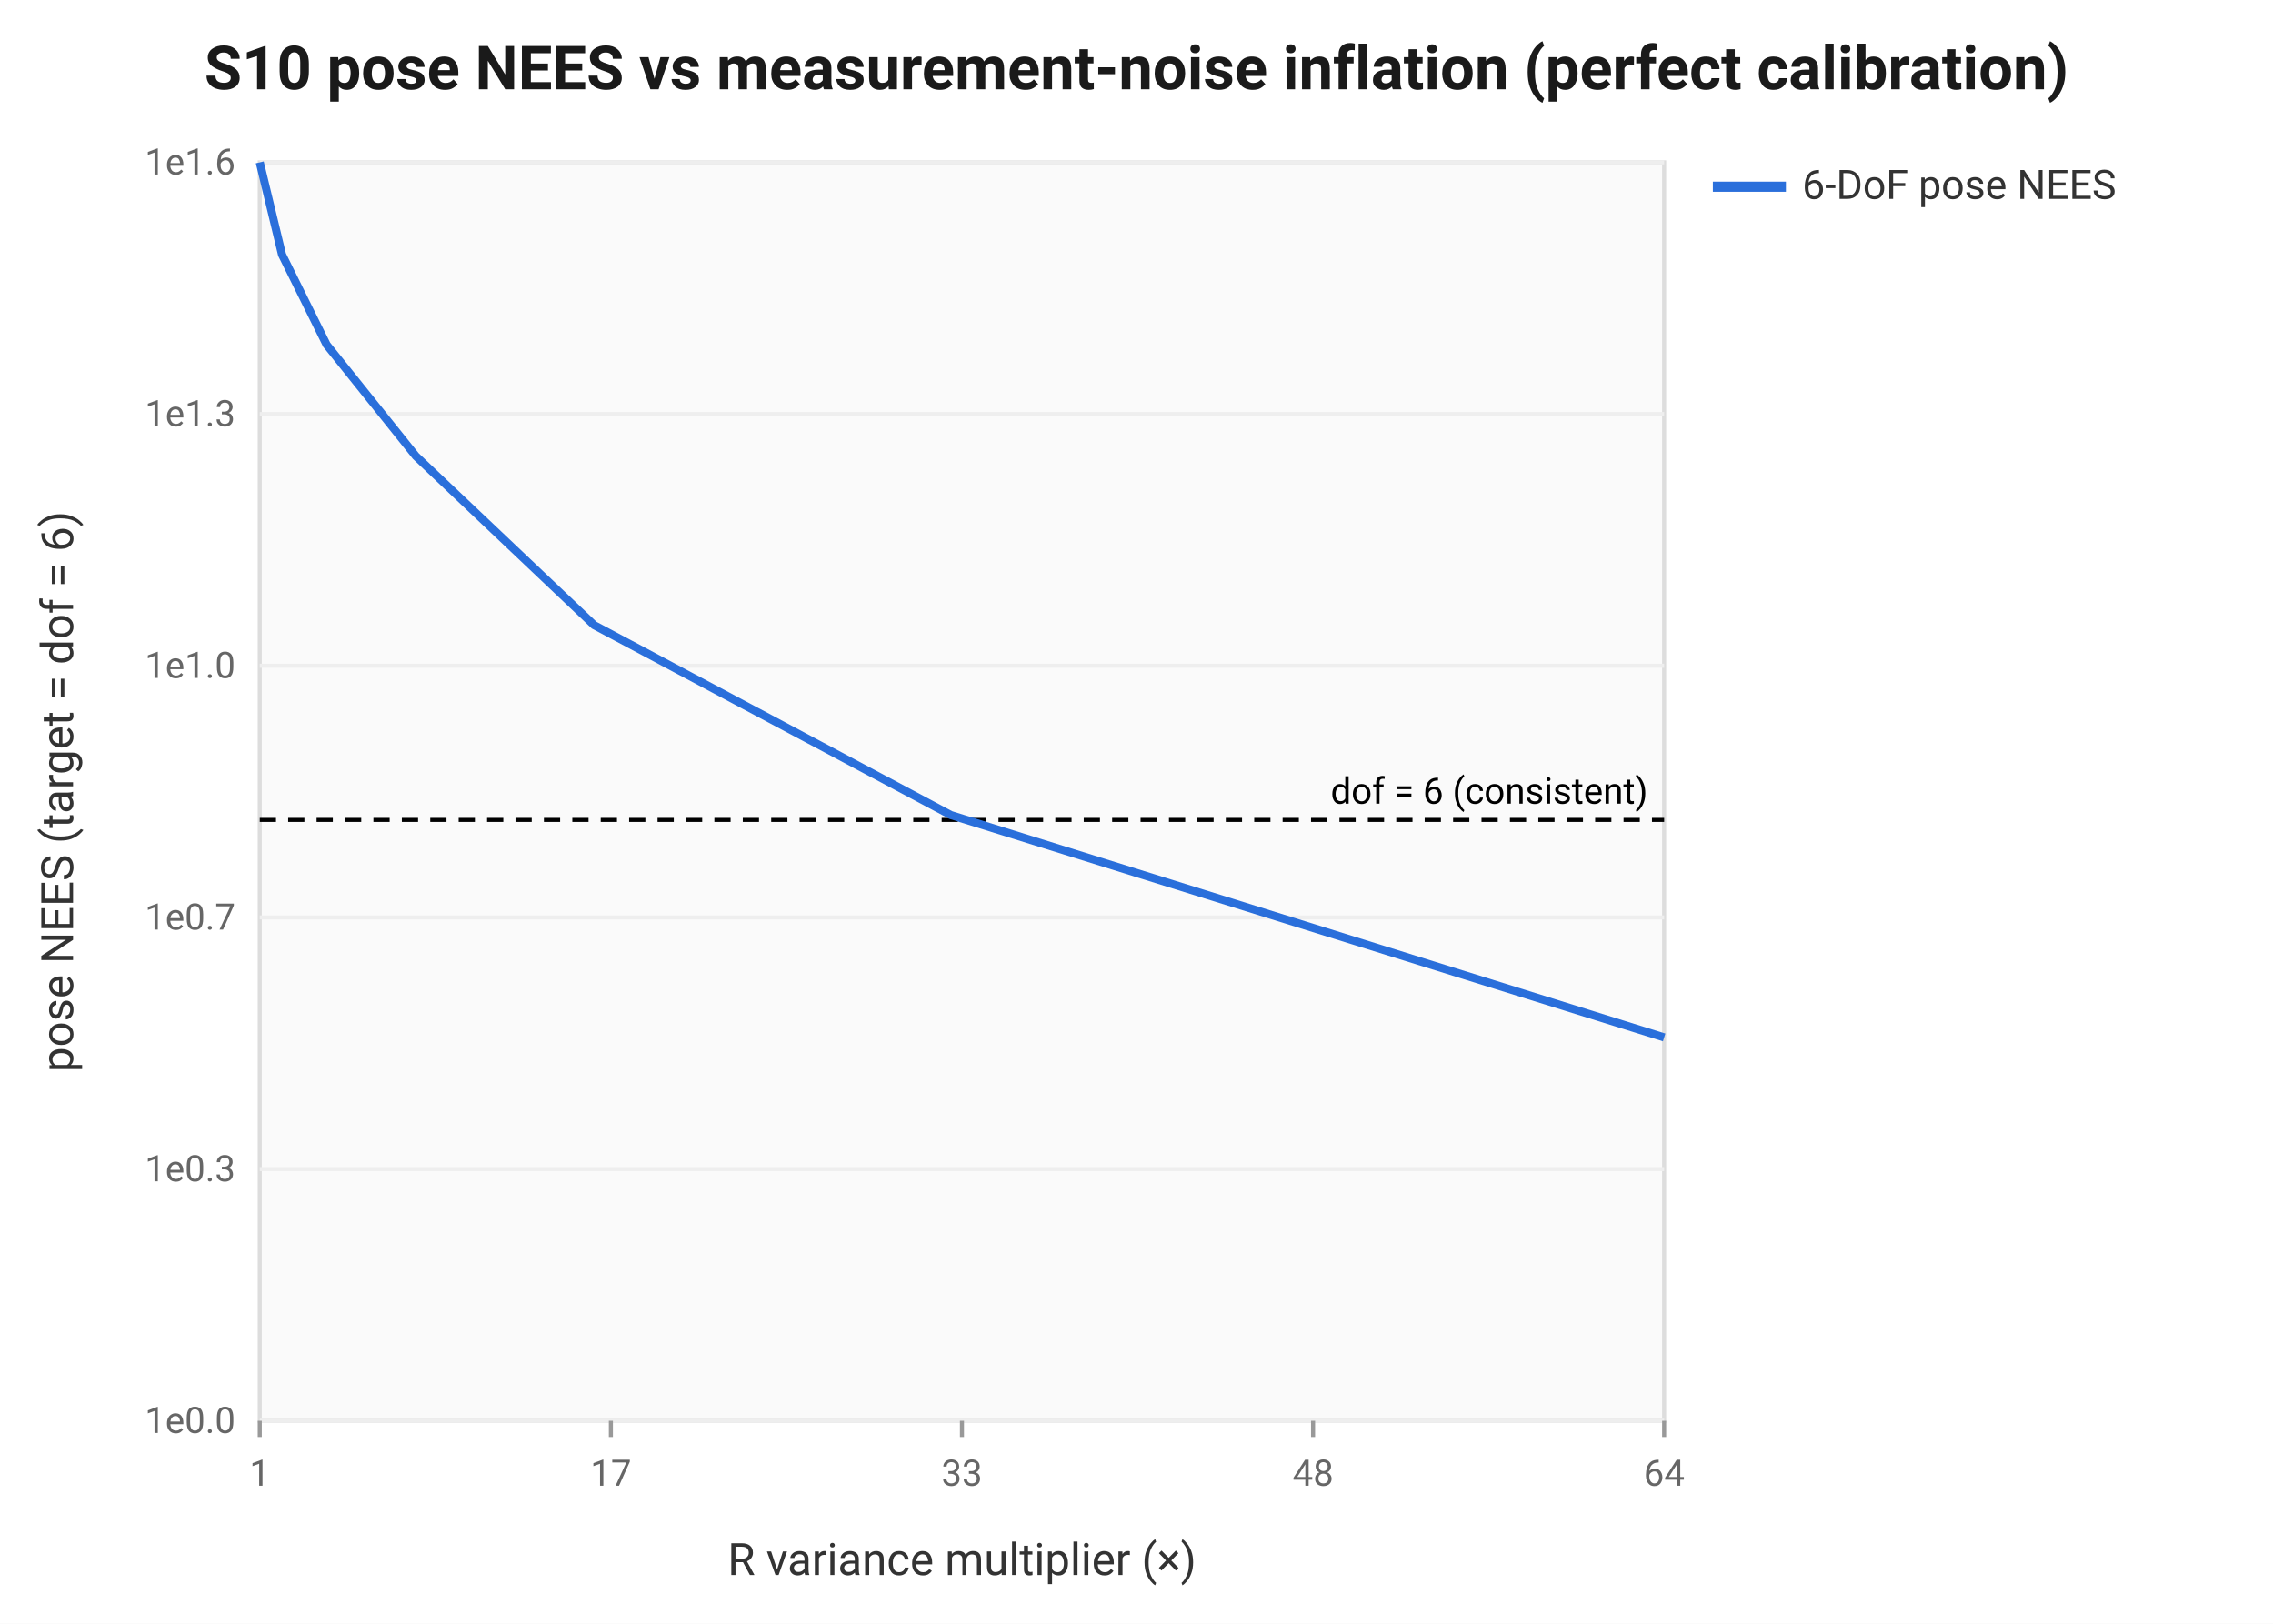
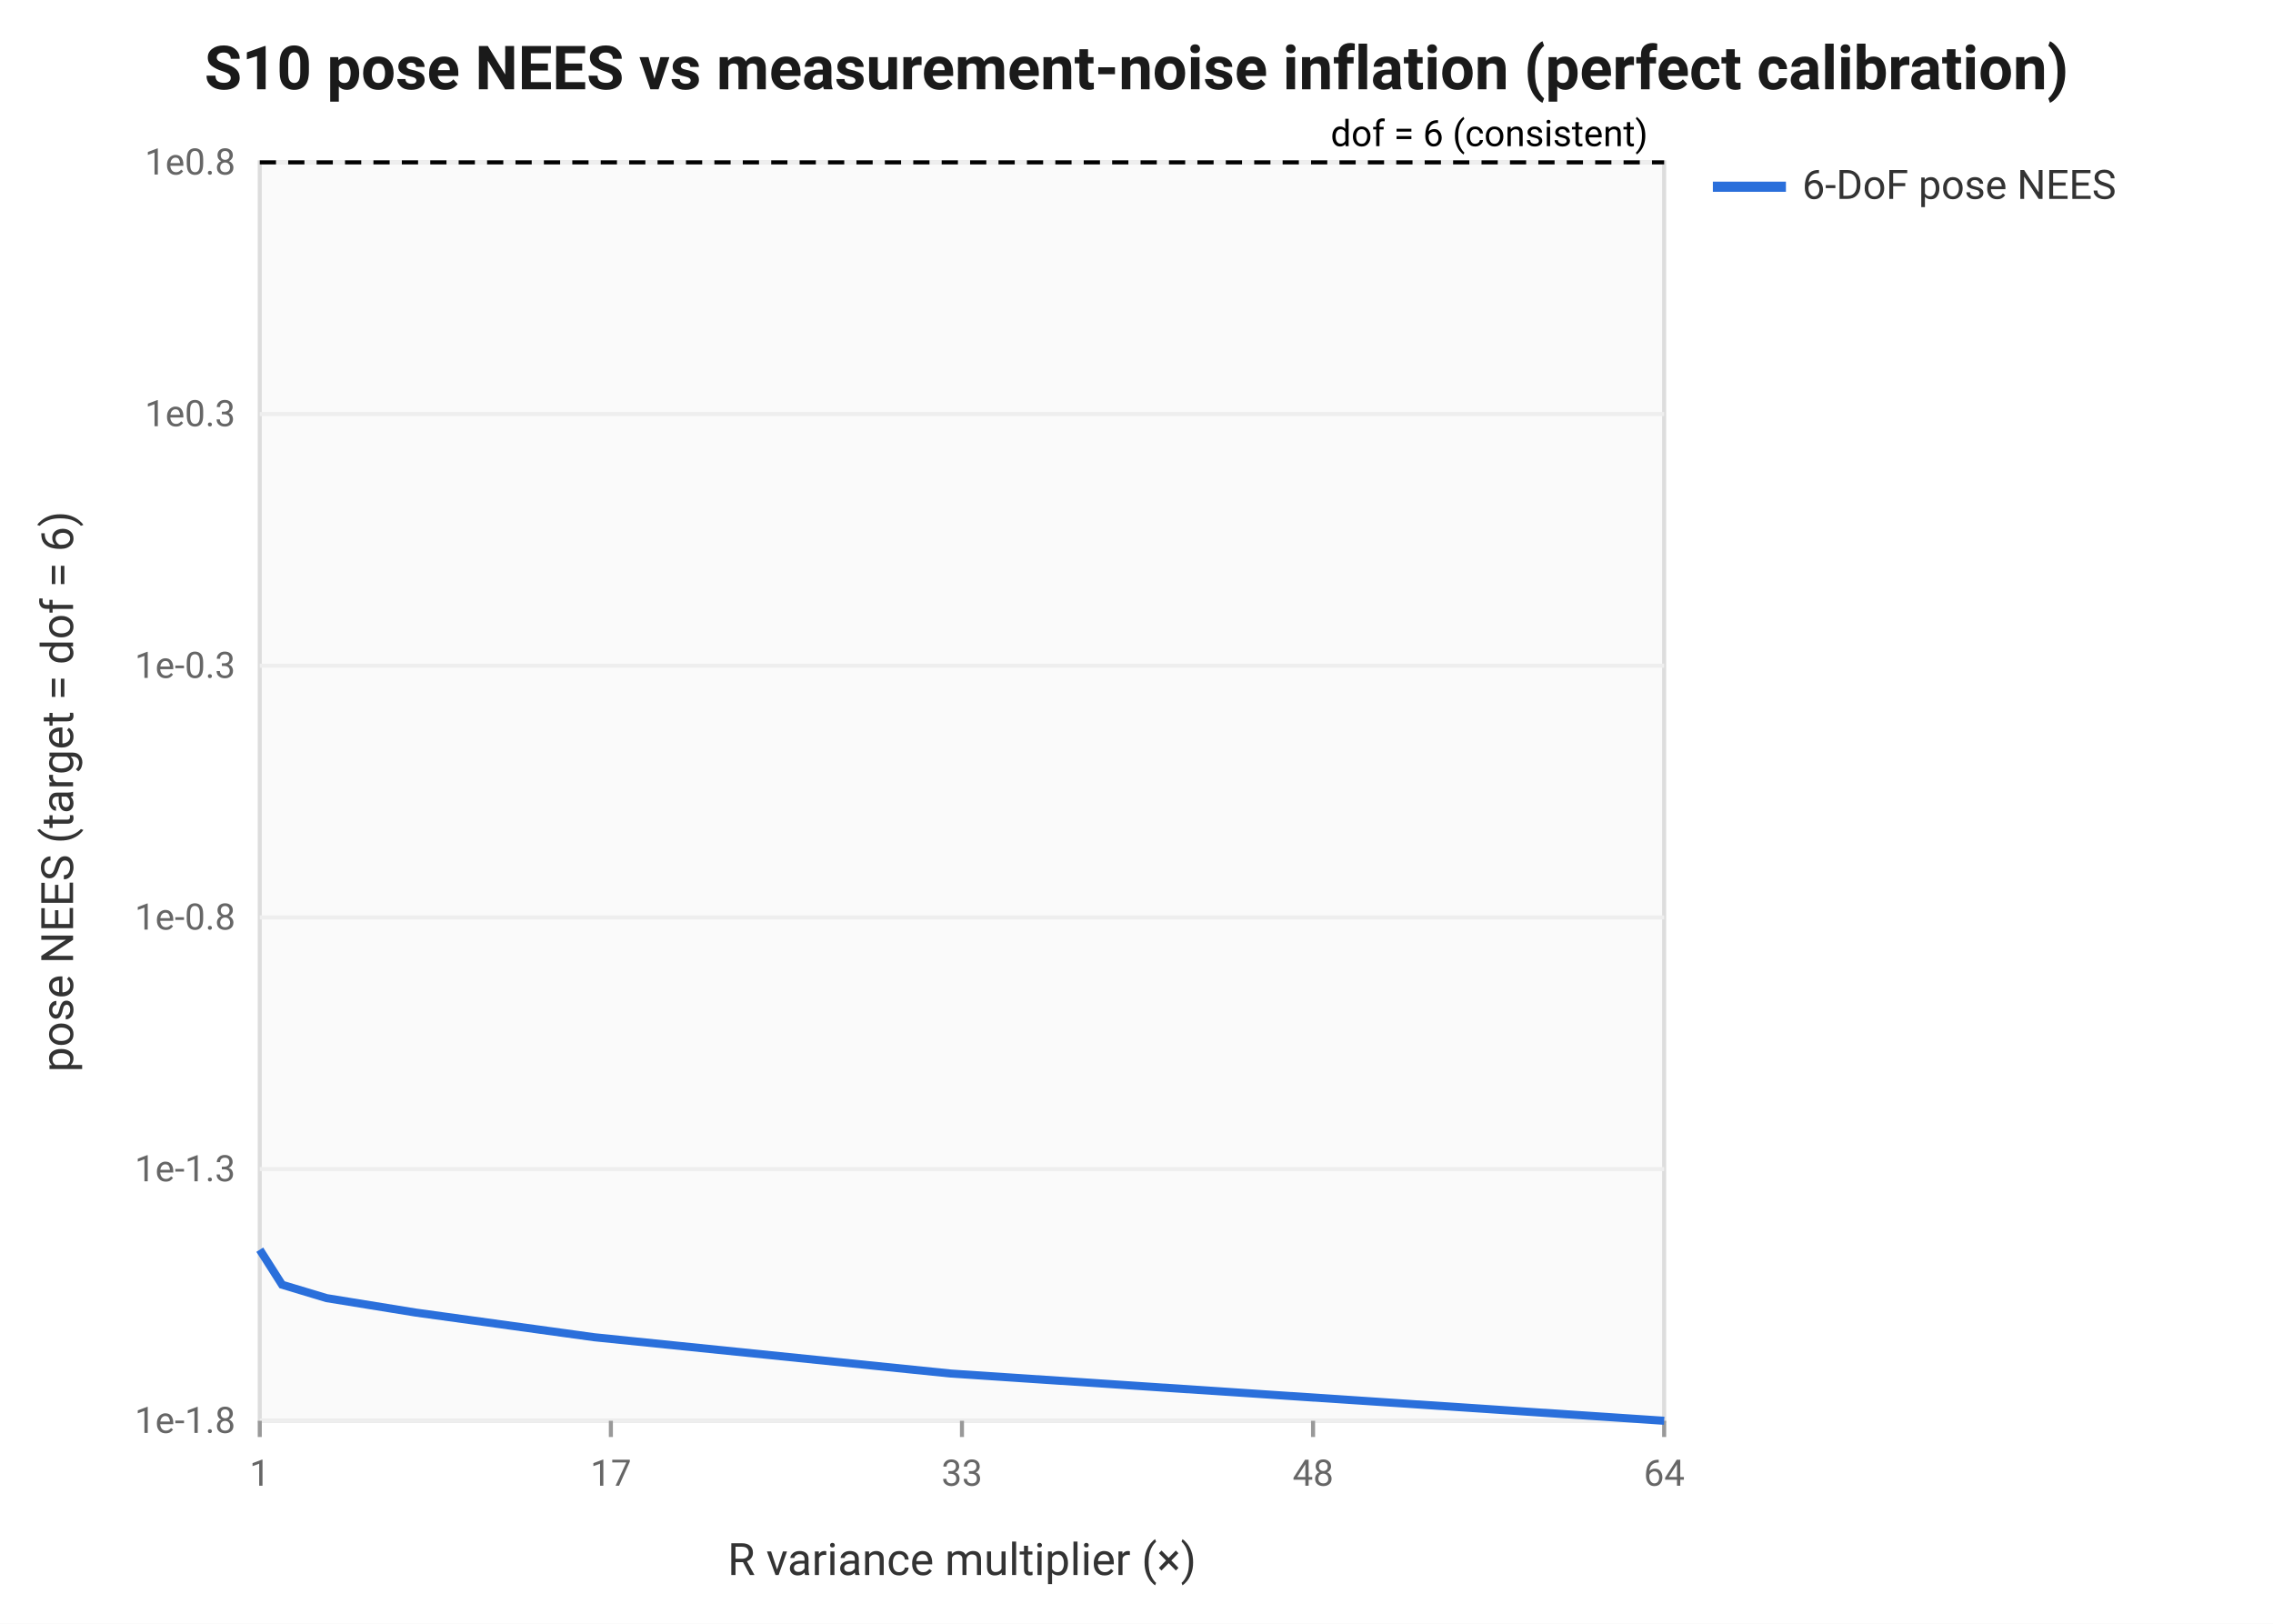
<svg xmlns="http://www.w3.org/2000/svg" width="560" height="400" viewBox="0 0 560 400" font-family="-apple-system,Segoe UI,Roboto,sans-serif">
  <rect width="560" height="400" fill="#ffffff" />
  <text x="280" y="22" text-anchor="middle" font-size="15" font-weight="600" fill="#1a1a1a">S10  pose NEES vs measurement-noise inflation (perfect calibration)</text>
  <rect x="64" y="40" width="346" height="310" fill="#fafafa" stroke="#ddd" />
  <line x1="64" y1="350" x2="410" y2="350" stroke="#eee" stroke-width="1" />
-   <text x="58" y="353" font-size="9" fill="#666" text-anchor="end">1e0.0</text>
+   <text x="58" y="353" font-size="9" fill="#666" text-anchor="end">1e-1.8</text>
  <line x1="64" y1="288" x2="410" y2="288" stroke="#eee" stroke-width="1" />
-   <text x="58" y="291" font-size="9" fill="#666" text-anchor="end">1e0.3</text>
+   <text x="58" y="291" font-size="9" fill="#666" text-anchor="end">1e-1.3</text>
  <line x1="64" y1="226" x2="410" y2="226" stroke="#eee" stroke-width="1" />
-   <text x="58" y="229" font-size="9" fill="#666" text-anchor="end">1e0.7</text>
+   <text x="58" y="229" font-size="9" fill="#666" text-anchor="end">1e-0.8</text>
  <line x1="64" y1="164" x2="410" y2="164" stroke="#eee" stroke-width="1" />
-   <text x="58" y="167" font-size="9" fill="#666" text-anchor="end">1e1.0</text>
+   <text x="58" y="167" font-size="9" fill="#666" text-anchor="end">1e-0.3</text>
  <line x1="64" y1="102" x2="410" y2="102" stroke="#eee" stroke-width="1" />
-   <text x="58" y="105" font-size="9" fill="#666" text-anchor="end">1e1.3</text>
+   <text x="58" y="105" font-size="9" fill="#666" text-anchor="end">1e0.3</text>
  <line x1="64" y1="40" x2="410" y2="40" stroke="#eee" stroke-width="1" />
-   <text x="58" y="43" font-size="9" fill="#666" text-anchor="end">1e1.6</text>
+   <text x="58" y="43" font-size="9" fill="#666" text-anchor="end">1e0.8</text>
  <line x1="64" y1="350" x2="64" y2="354" stroke="#999" stroke-width="1" />
  <text x="64" y="366" font-size="9" fill="#666" text-anchor="middle">1</text>
  <line x1="150.5" y1="350" x2="150.5" y2="354" stroke="#999" stroke-width="1" />
  <text x="150.5" y="366" font-size="9" fill="#666" text-anchor="middle">17</text>
  <line x1="237" y1="350" x2="237" y2="354" stroke="#999" stroke-width="1" />
  <text x="237" y="366" font-size="9" fill="#666" text-anchor="middle">33</text>
  <line x1="323.5" y1="350" x2="323.5" y2="354" stroke="#999" stroke-width="1" />
  <text x="323.5" y="366" font-size="9" fill="#666" text-anchor="middle">48</text>
  <line x1="410" y1="350" x2="410" y2="354" stroke="#999" stroke-width="1" />
  <text x="410" y="366" font-size="9" fill="#666" text-anchor="middle">64</text>
-   <line x1="64" y1="201.978" x2="410" y2="201.978" stroke="#000" stroke-width="1" stroke-dasharray="4 3" />
-   <text x="406" y="197.978" font-size="9" fill="#000" text-anchor="end">dof = 6 (consistent)</text>
-   <polyline points="64,40 69.492,62.723 80.476,84.909 102.444,112.357 146.381,153.998 234.254,200.78 410,255.557" fill="none" stroke="#2a6fdb" stroke-width="2" />
+   <line x1="64" y1="495.069" x2="410" y2="495.069" stroke="#bbb" stroke-width="1" />
+   <line x1="64" y1="40" x2="410" y2="40" stroke="#000" stroke-width="1" stroke-dasharray="4 3" />
+   <text x="406" y="36" font-size="9" fill="#000" text-anchor="end">dof = 6 (consistent)</text>
+   <polyline points="64,307.855 69.492,316.482 80.476,319.79 102.444,323.349 146.381,329.418 234.254,338.368 410,350" fill="none" stroke="#2a6fdb" stroke-width="2" />
  <line x1="422" y1="46" x2="440" y2="46" stroke="#2a6fdb" stroke-width="2.5" />
  <text x="444" y="49" font-size="10" fill="#333" text-anchor="start">6-DoF pose NEES</text>
  <text x="237" y="388" font-size="11" fill="#333" text-anchor="middle">R variance multiplier (×)</text>
  <text x="18" y="195" font-size="11" fill="#333" text-anchor="middle" transform="rotate(-90 18 195)">pose NEES (target = dof = 6)</text>
</svg>
